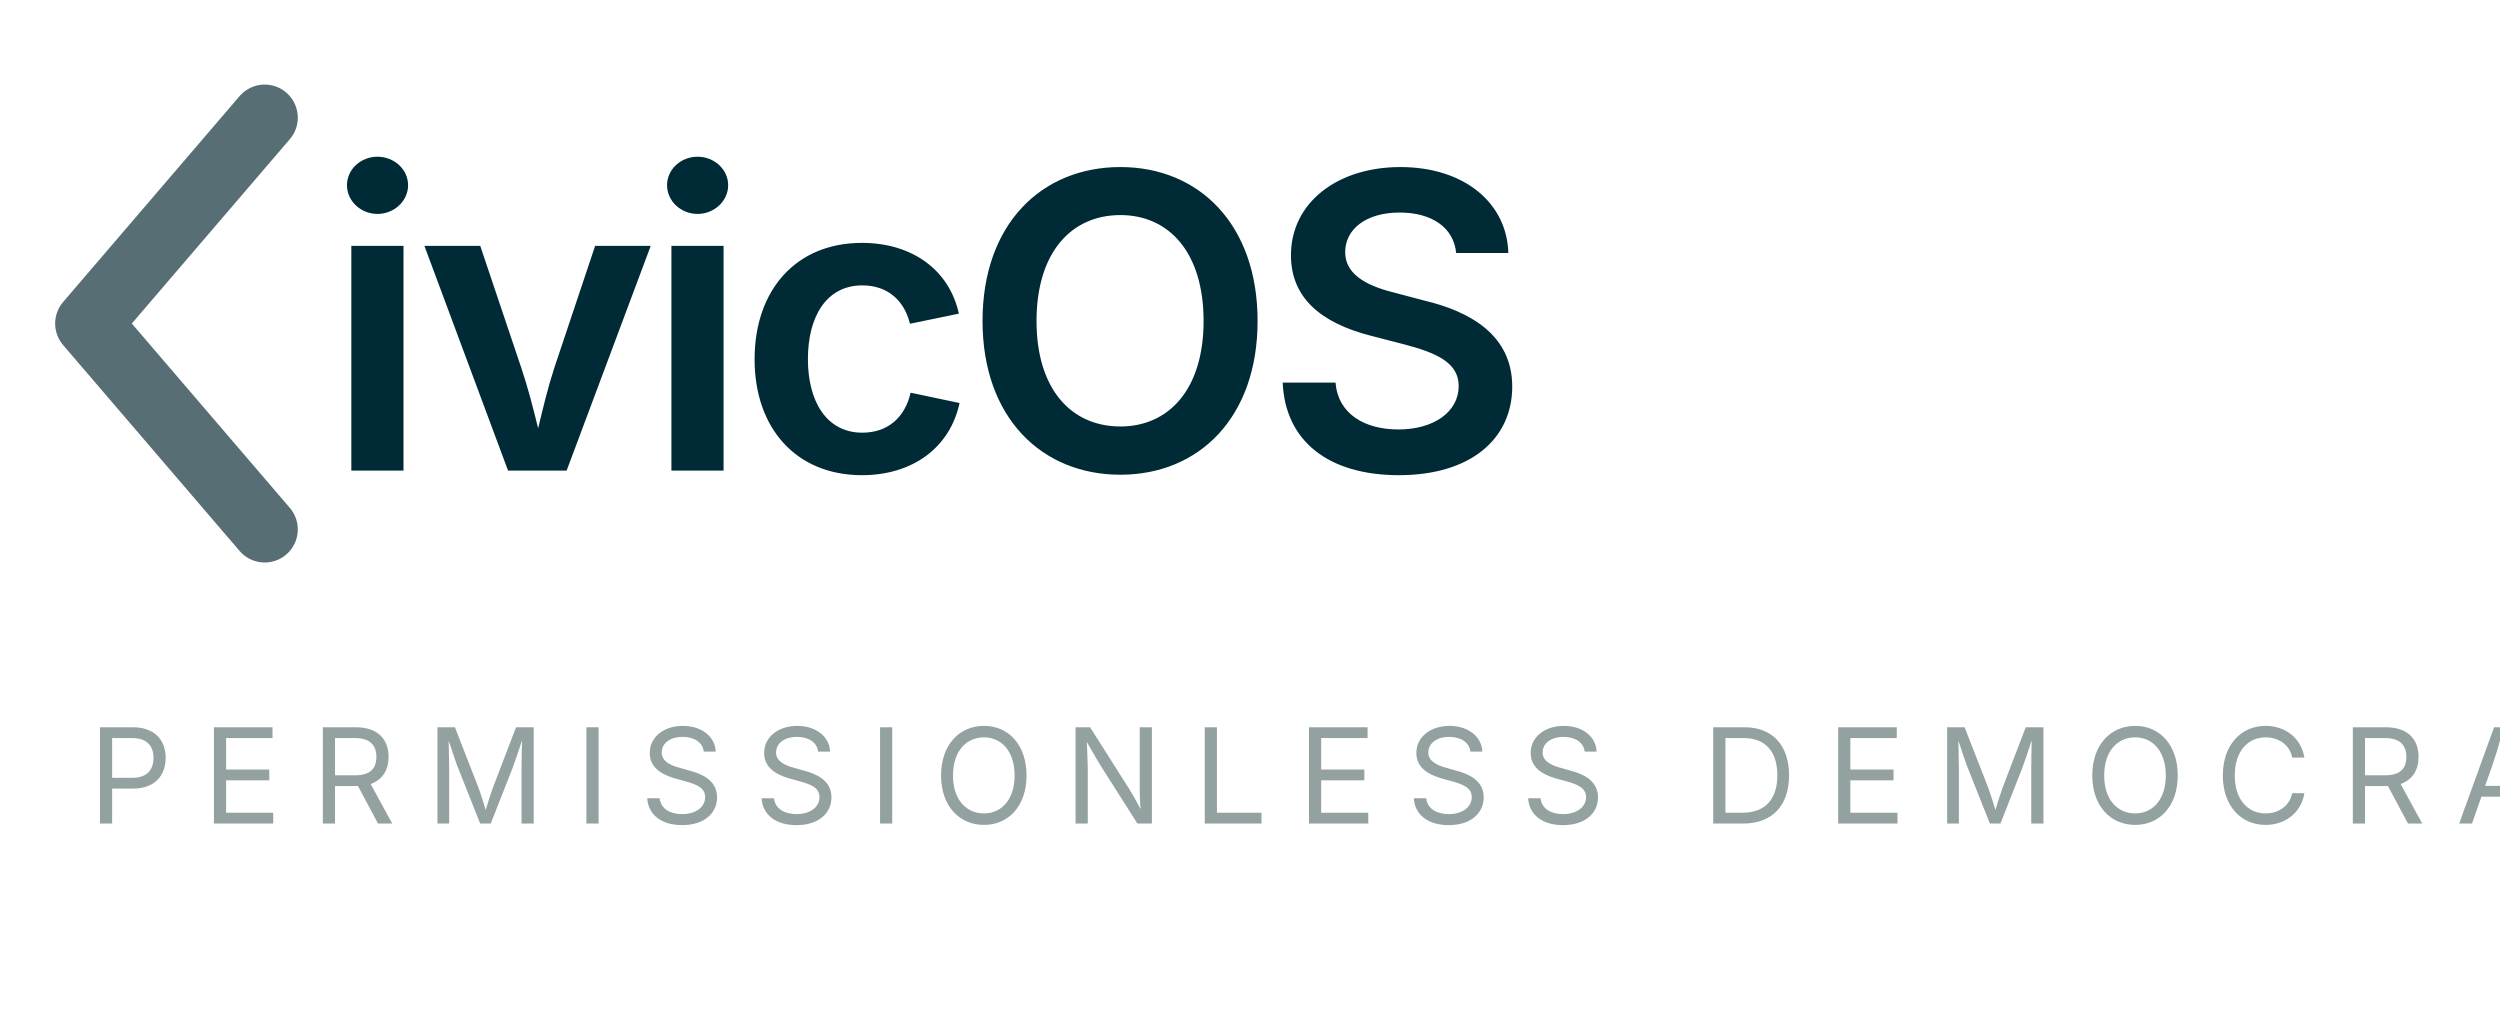
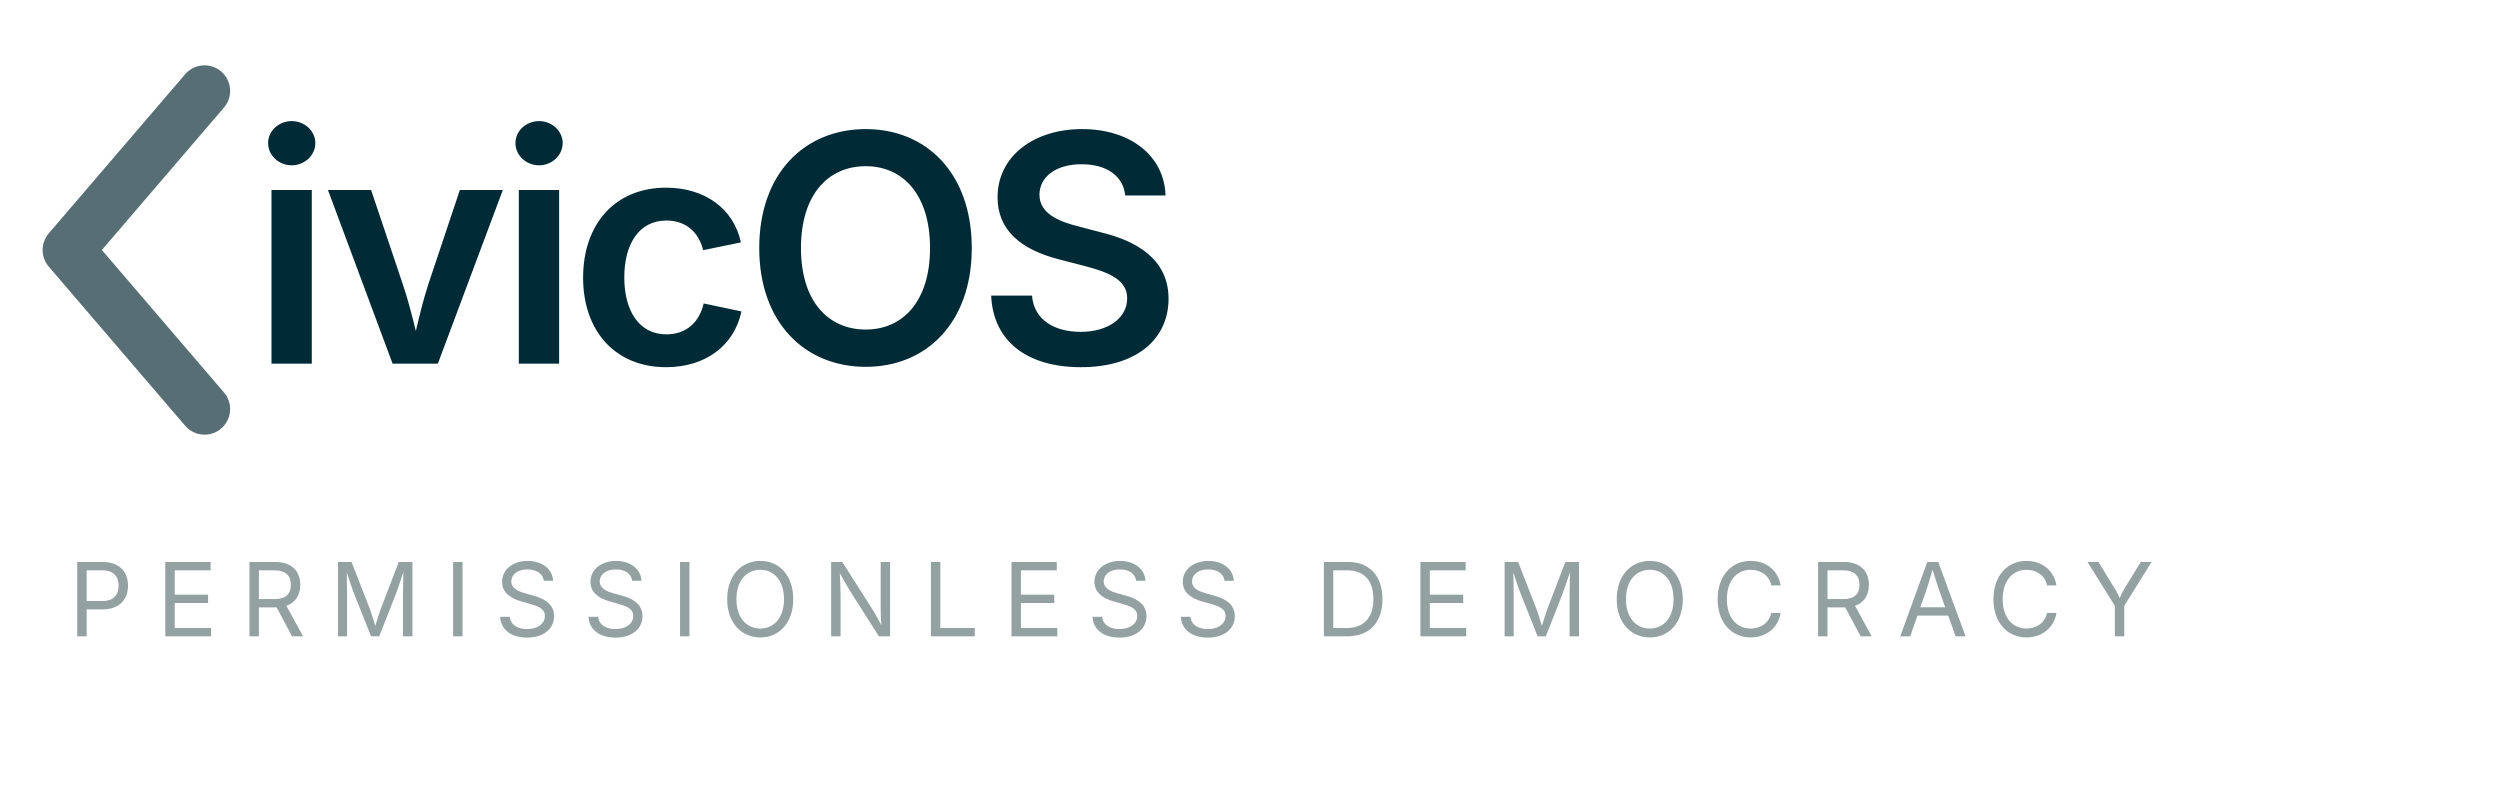
- <svg xmlns="http://www.w3.org/2000/svg" viewBox="0 0 170 70" width="340">
+ <svg xmlns="http://www.w3.org/2000/svg" viewBox="0 0 220 70" width="440">
  <path d="M 18 8 L 6 22 L 18 36" fill="none" stroke="#586e75" stroke-width="4.5" stroke-linecap="round" stroke-linejoin="round" />
  <text x="22" y="32" font-family="system-ui, -apple-system, sans-serif" font-size="28" font-weight="600" fill="#002b36" letter-spacing="-1">ivicOS</text>
  <text x="6" y="56" font-family="system-ui, -apple-system, sans-serif" font-size="9" fill="#93a1a1" letter-spacing="2">PERMISSIONLESS DEMOCRACY</text>
</svg>
